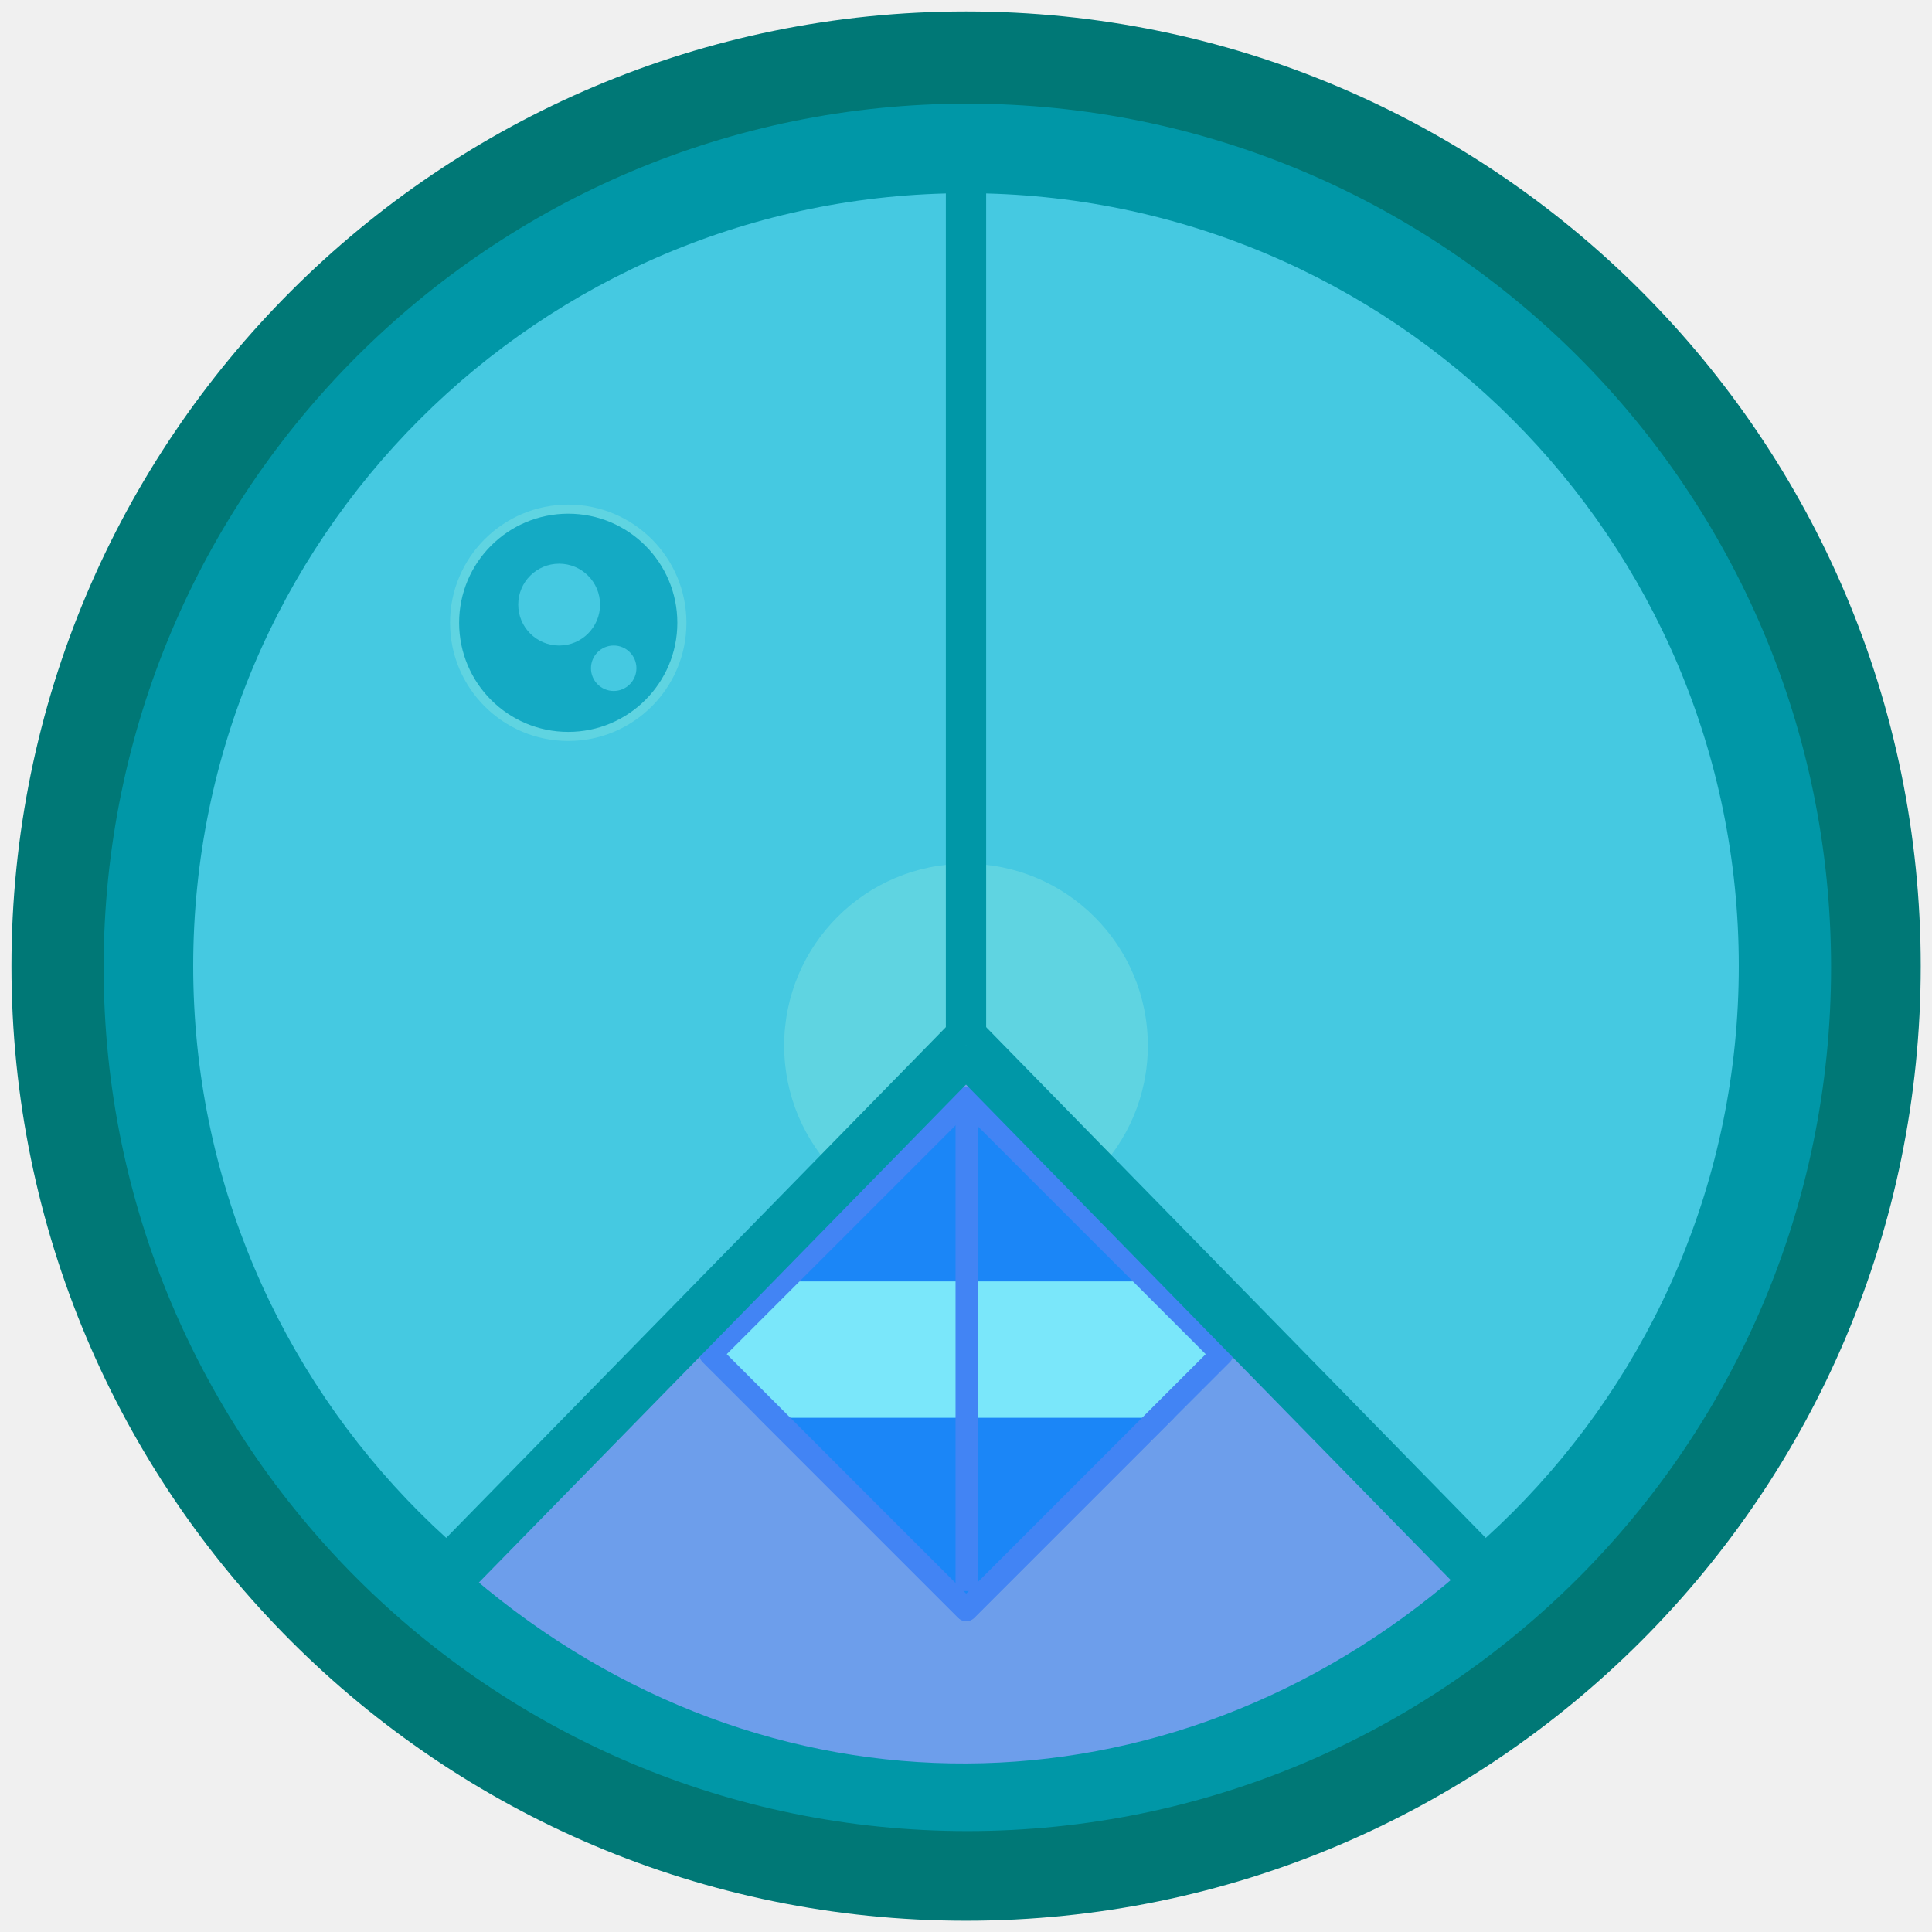
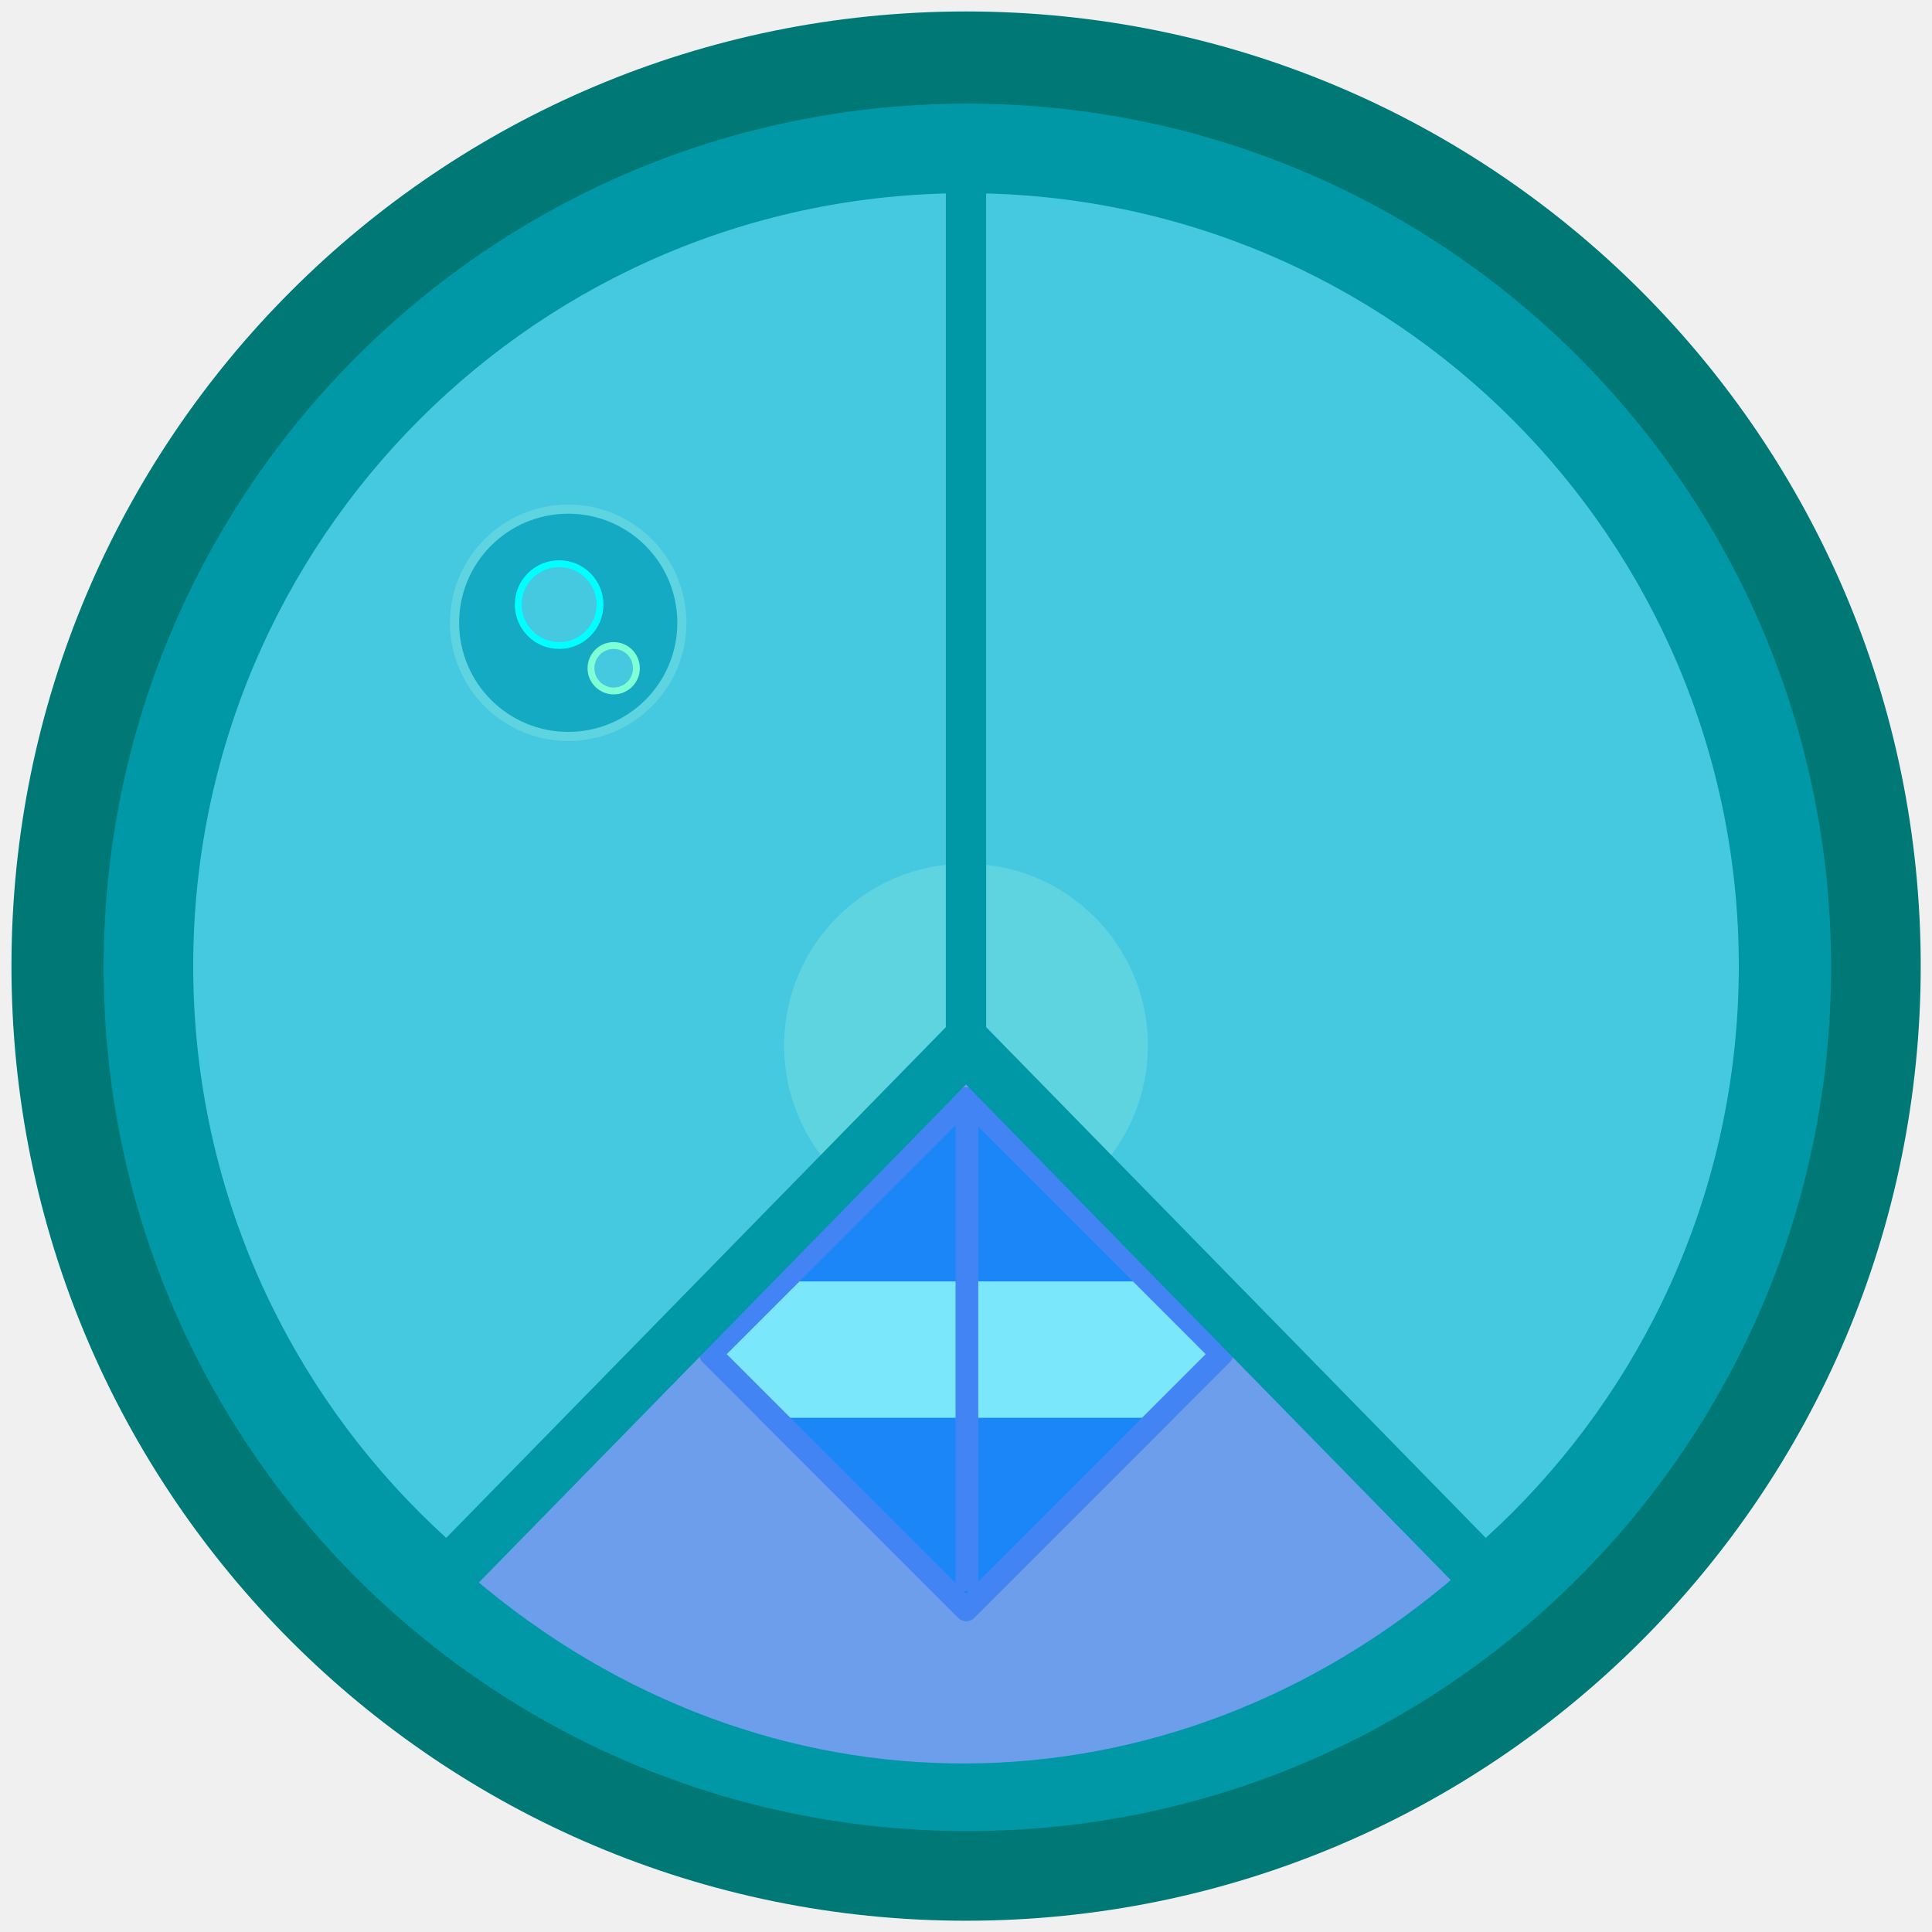
- <svg xmlns="http://www.w3.org/2000/svg" width="500" height="500" viewBox="0 0 212.5 212.5">
+ <svg xmlns="http://www.w3.org/2000/svg" width="400" height="400" viewBox="0 0 212.5 212.5">
  <defs>
    <clipPath id="leftHalf">
      <rect x="0" y="90" width="106.25" height="50" />
    </clipPath>
    <clipPath id="rightHalf">
      <rect x="106.25" y="90" width="106.25" height="50" />
    </clipPath>
    <mask id="hollowCenter">
      <rect x="0" y="0" width="212.5" height="212.5" fill="white" />
      <path d="         M 500 500         L 10 0         L 0 10         L 100 100       Z" fill="black" transform="rotate(270 136.5 125)" />
      <path d="         M 500 500         L 0 0         L 0 0         L 100 100       Z" fill="black" transform="rotate(270 136.5 125)" />
      <rect x="60" y="120" width="100" height="15" fill="black" transform="rotate(-45 136.5 125)" />
    </mask>
  </defs>
  <g class="favicon-MAIN">
    <g class="icon-background-frame">
      <circle cx="50.6" cy="50.6" r="50" fill="#007876FF" transform="scale(2.1)" />
      <circle cx="56" cy="56" r="50" fill="#0097A7FF" transform="scale(1.9)" />
    </g>
    <circle cx="106.25" cy="106.25" r="85" fill="#45C9E1FF" />
    <g class="semi-circle-decor-g">
      <circle cx="106.25" cy="115" r="20" fill="#5FD4E1" clip-path="url(#leftHalf)" />
      <circle cx="106.25" cy="115" r="20" fill="#5FD4E1" clip-path="url(#rightHalf)" />
      <g class="gloss-decoration-group">
        <circle cx="62.5" cy="68.5" r="12.5" fill="#14aac4" stroke="#5FD4E1" />
-         <circle cx="61.5" cy="66.5" r="4.5" fill="#45C9E1FF" />
-         <circle cx="67.5" cy="73.5" r="2.5" fill="#45C9E1FF" />
+         <circle cx="61.5" cy="66.5" r="4.5" fill="#45C9E1FF" stroke="aqua" stroke-width="0.75" />
+         <circle cx="67.5" cy="73.5" r="2.5" fill="#45C9E1FF" stroke="aquamarine" stroke-width="0.75" />
      </g>
    </g>
    <path d="M 53 172 L 106.25 115 L 160.5 173 A 90 102.5 0 0 1 52 173.5 Z" fill="#6D9EEBFF" />
    <g class="center-decor-machine-g">
      <rect x="106" y="120" width="39.75" height="39.75" transform="rotate(45 105.1275 120.75)" fill="#7ae7faff" stroke="#4284f4ff" stroke-width="2.5" stroke-linejoin="round" />
      <rect x="106" y="120" width="39.75" height="39.75" transform="rotate(45 105.1275 120.75)" fill="#1b86f7ff" stroke="#4284f4ff" stroke-width="2.5" stroke-linejoin="round" mask="url(#hollowCenter)" />
      <line x1="106.35" y1="122.5" x2="106.35" y2="175" stroke="#4284f4ff" stroke-width="2.5" />
    </g>
    <g class="divider-lines-decor-g">
      <line x1="106.25" y1="21" x2="106.25" y2="115" stroke="#0097a7ff" stroke-width="4.435" />
      <line x1="106.25" y1="115" x2="50" y2="172.5" stroke="#0097A7FF" stroke-width="6" />
      <line x1="106.25" y1="115" x2="162.5" y2="172.5" stroke="#0097A7FF" stroke-width="6" />
    </g>
  </g>
  <g>
    <style>
      .icon-background-frame {
        -webkit-user-drag: none;
        transition: all 0.4s ease;
      }
    </style>
  </g>
</svg>
